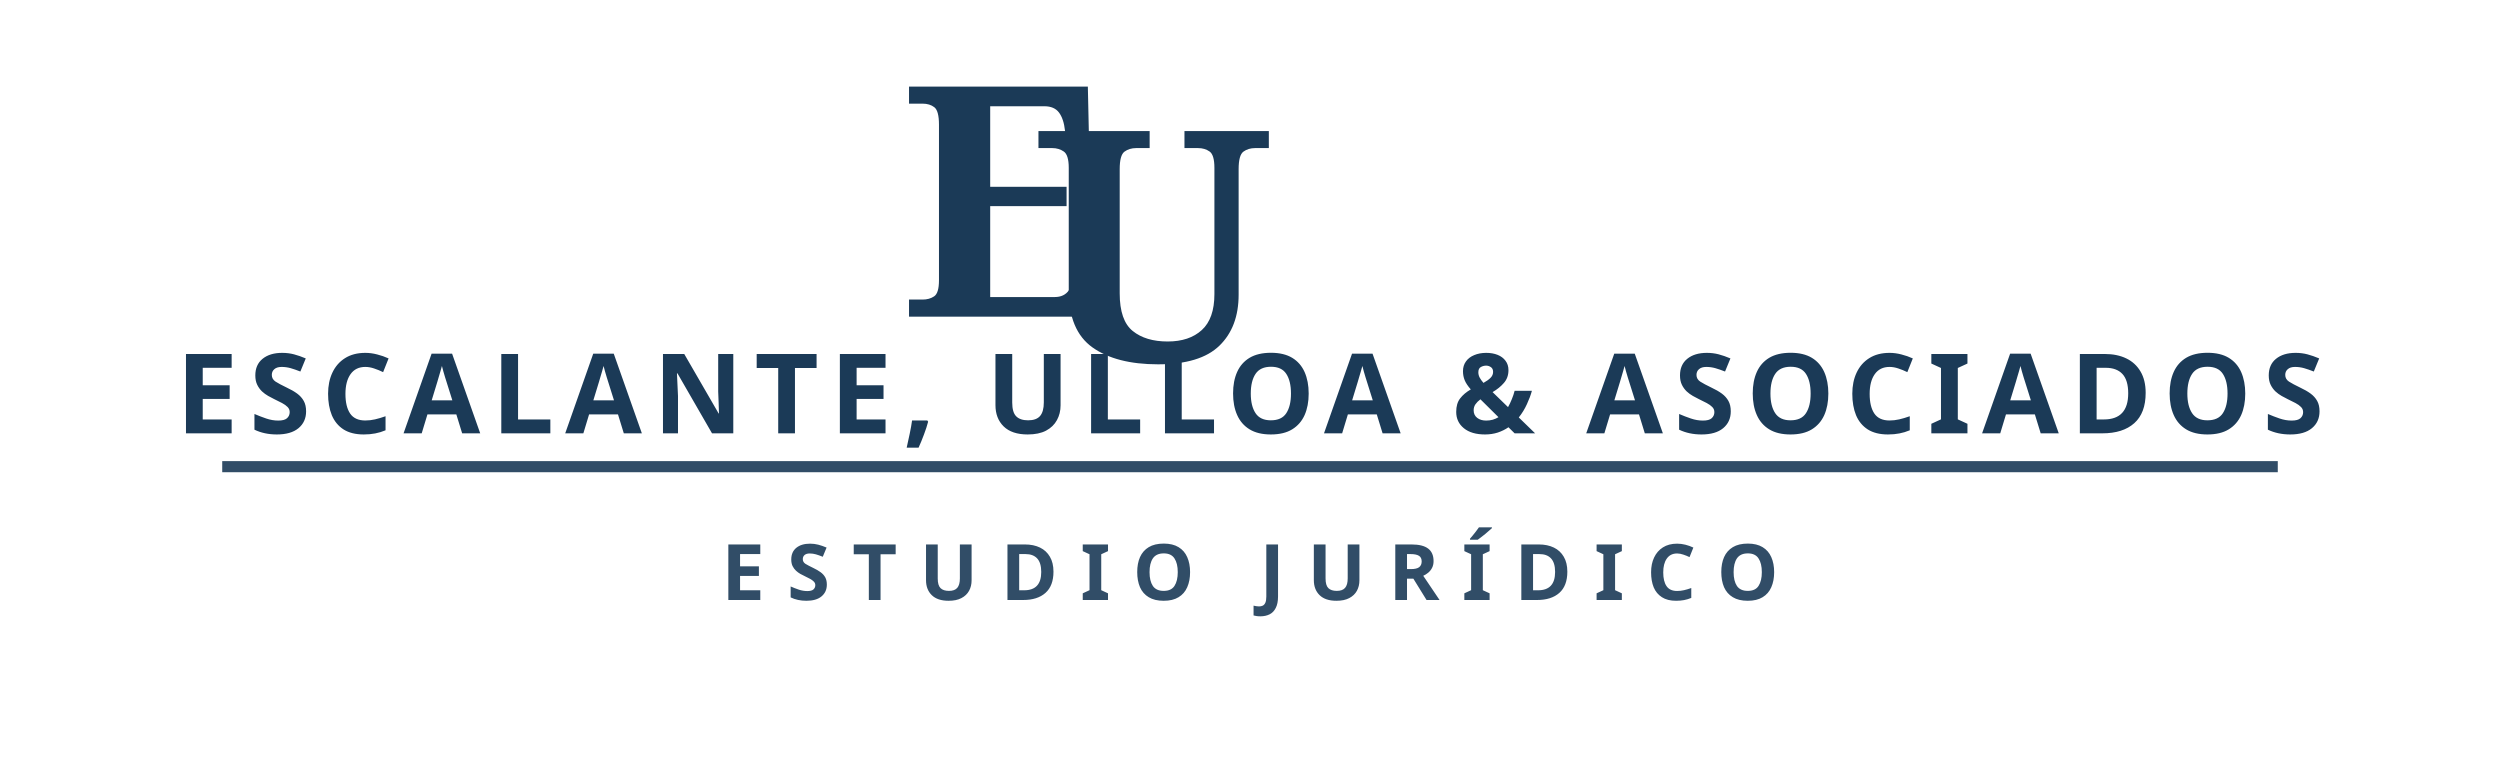
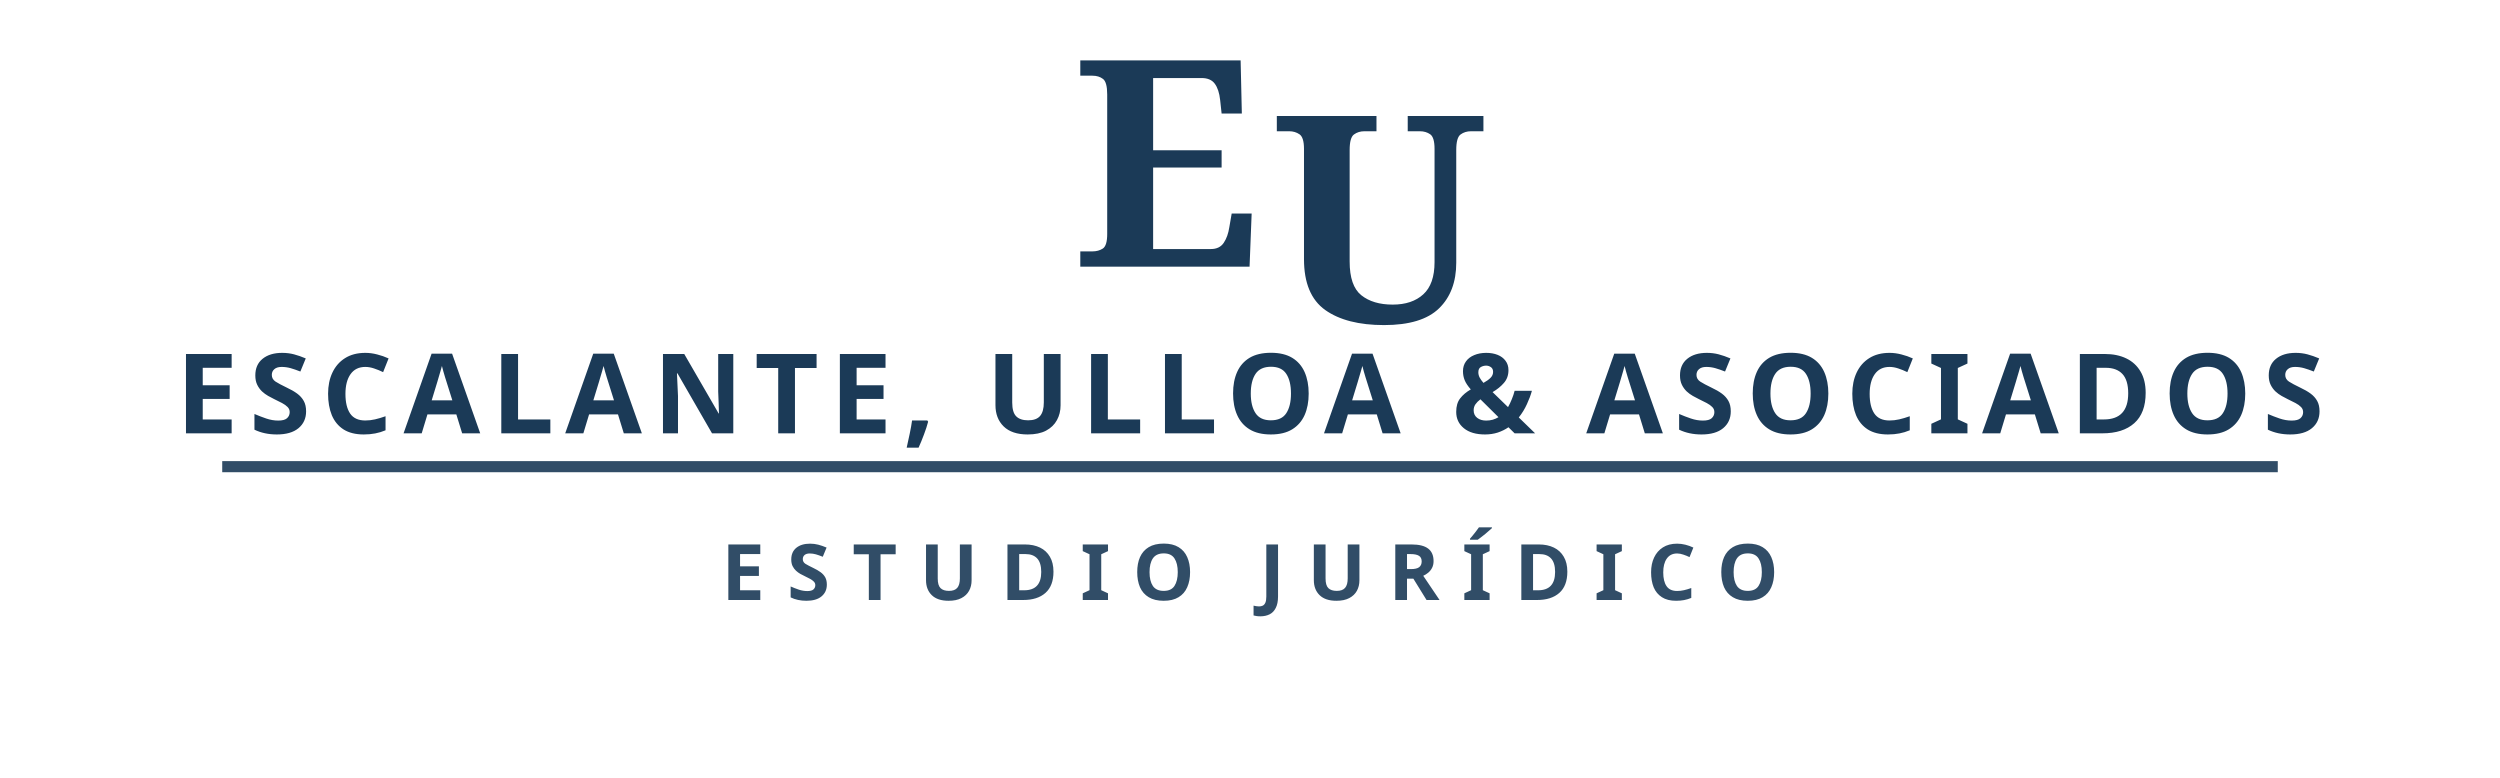
<svg xmlns="http://www.w3.org/2000/svg" viewBox="0 0 450 140" fill="none">
-   <g transform="translate(180, 5)">
-     <text x="-18" y="52" fill="#1B3A57" font-family="'Playfair Display', 'Cormorant Garamond', Georgia, serif" font-weight="700" font-size="58" letter-spacing="-1">E</text>
-     <text x="6" y="60" fill="#1B3A57" font-family="'Playfair Display', 'Cormorant Garamond', Georgia, serif" font-weight="700" font-size="58" letter-spacing="-1">U</text>
+   <g transform="translate(225, 0)">
+     <text x="-32" y="48" fill="#1B3A57" font-family="'Playfair Display', 'Cormorant Garamond', Georgia, serif" font-weight="700" font-size="52">E</text>
+     <text x="4" y="58" fill="#1B3A57" font-family="'Playfair Display', 'Cormorant Garamond', Georgia, serif" font-weight="700" font-size="52">U</text>
  </g>
  <line x1="40" y1="84" x2="410" y2="84" stroke="#1B3A57" stroke-width="2" opacity="0.9" />
  <text x="225" y="78" text-anchor="middle" fill="#1B3A57" font-family="'Montserrat', 'Oswald', sans-serif" font-weight="700" font-size="20" letter-spacing="2">ESCALANTE, ULLOA &amp; ASOCIADOS</text>
  <text x="225" y="108" text-anchor="middle" fill="#1B3A57" font-family="'Montserrat', sans-serif" font-weight="600" font-size="14" letter-spacing="4" opacity="0.9">ESTUDIO JURÍDICO</text>
</svg>
